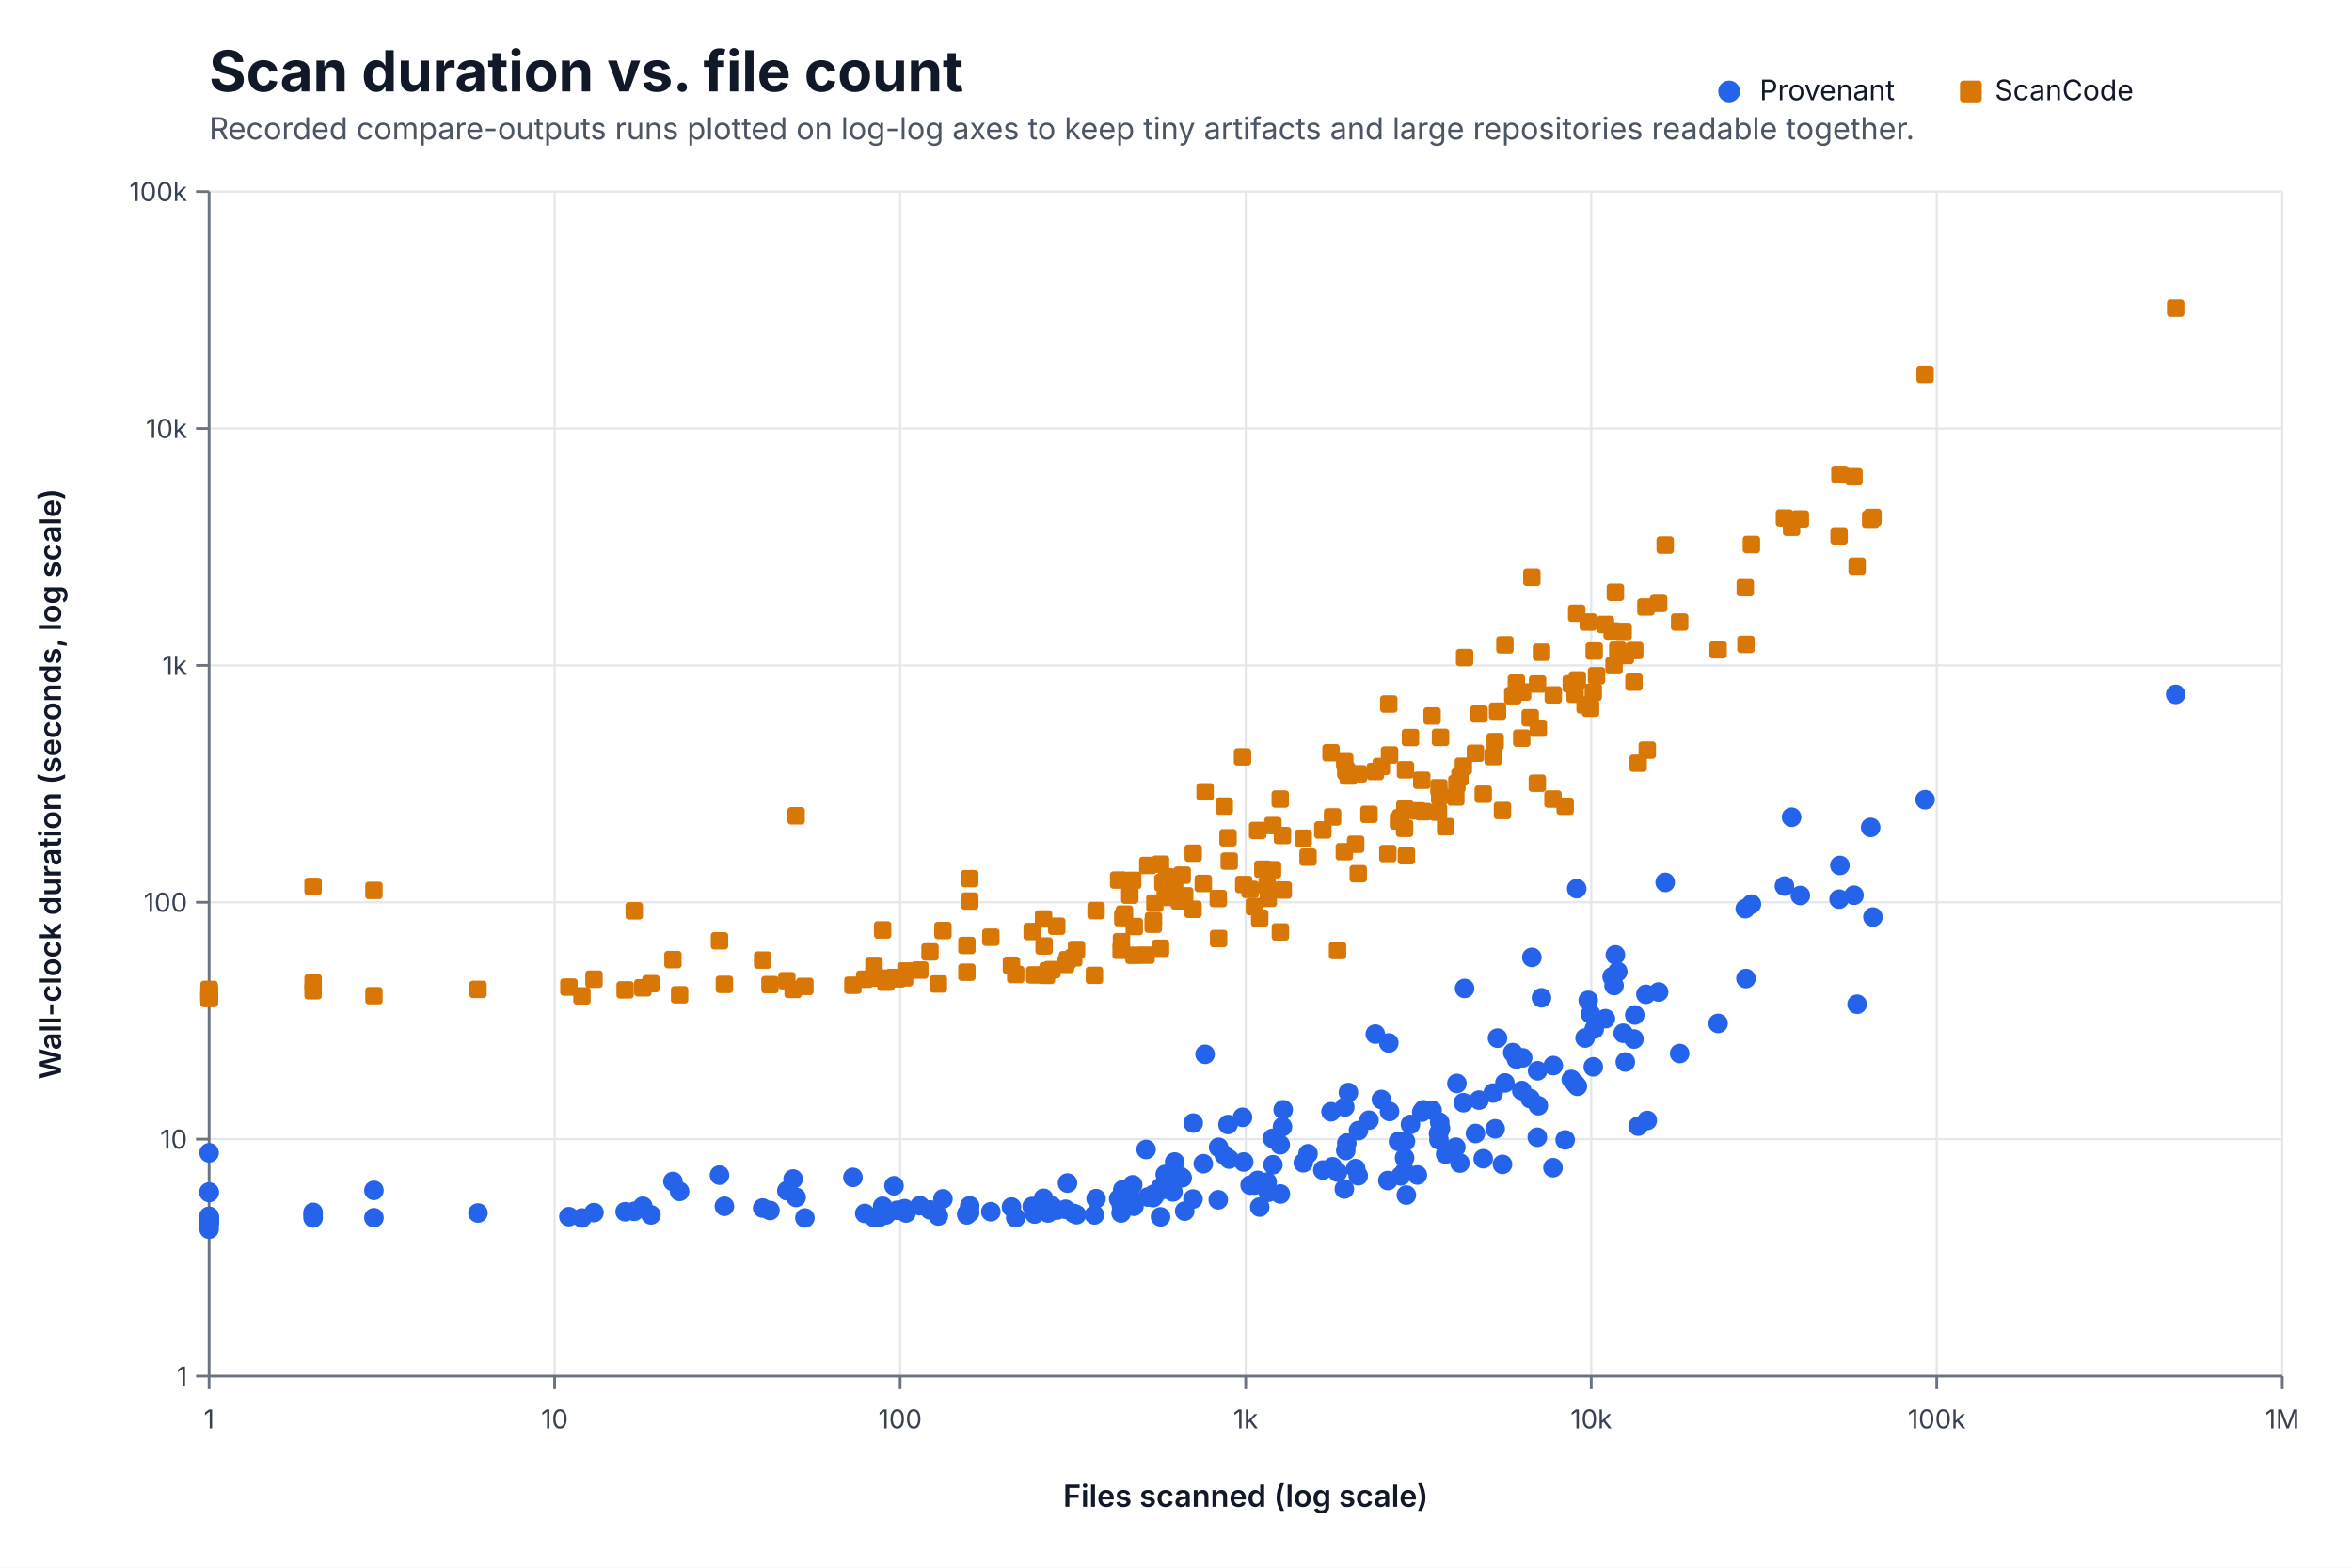
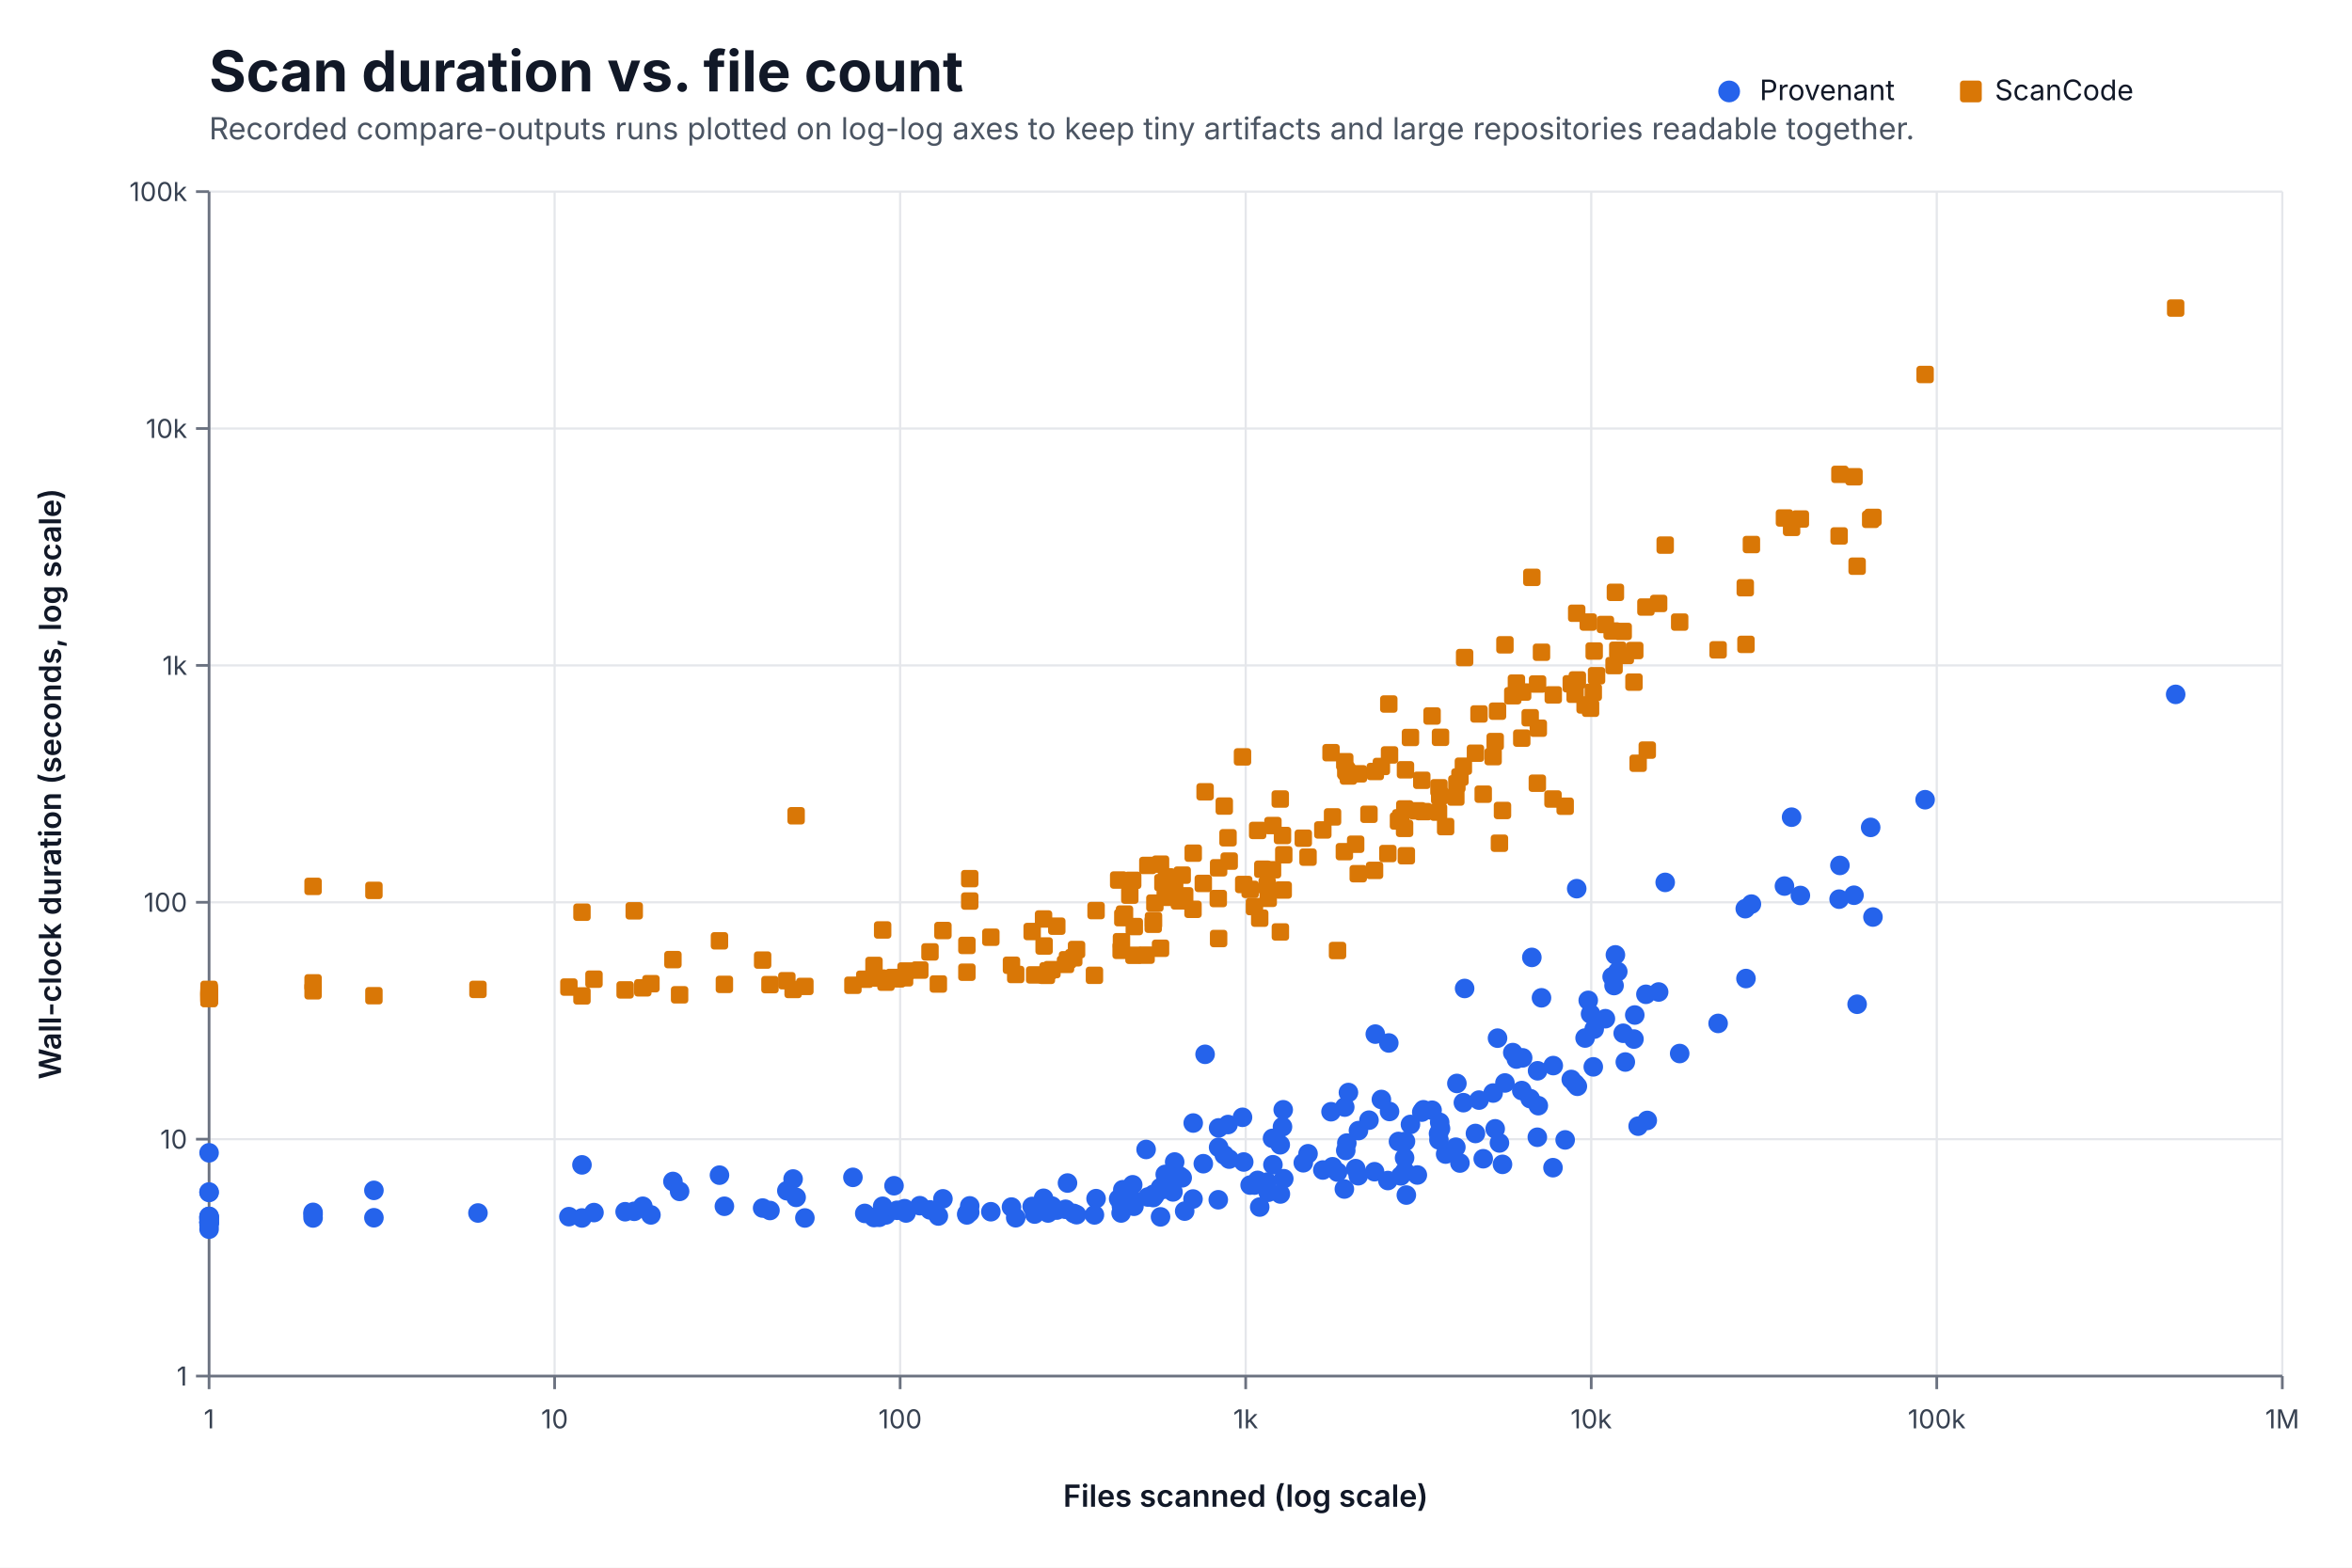
<svg xmlns="http://www.w3.org/2000/svg" width="1080" height="720" viewBox="0 0 1080 720" role="img" aria-labelledby="title desc">
  <style>
    text { font-family: -apple-system, BlinkMacSystemFont, "Segoe UI", sans-serif; fill: #111827; }
    .title { font-size: 26px; font-weight: 700; }
    .subtitle { font-size: 14px; fill: #4b5563; }
    .axis-label { font-size: 14px; font-weight: 600; }
    .tick { font-size: 12px; fill: #374151; }
    .grid { stroke: #e5e7eb; stroke-width: 1; }
    .axis { stroke: #6b7280; stroke-width: 1.25; }
    .legend-label { font-size: 13px; }
  </style>
  <rect x="0" y="0" width="1080" height="720" fill="white" />
  <text class="title" x="96" y="42">Scan duration vs. file count</text>
  <text class="subtitle" x="96" y="64">Recorded compare-outputs runs plotted on log-log axes to keep tiny artifacts and large repositories readable together.</text>
  <line class="grid" x1="96.00" y1="632.00" x2="1048.00" y2="632.00" />
  <line class="grid" x1="96.00" y1="523.20" x2="1048.00" y2="523.20" />
  <line class="grid" x1="96.00" y1="414.40" x2="1048.00" y2="414.40" />
  <line class="grid" x1="96.00" y1="305.60" x2="1048.00" y2="305.60" />
  <line class="grid" x1="96.00" y1="196.80" x2="1048.00" y2="196.80" />
  <line class="grid" x1="96.00" y1="88.00" x2="1048.00" y2="88.00" />
  <line class="grid" x1="96.00" y1="88.00" x2="96.00" y2="632.00" />
  <line class="grid" x1="254.67" y1="88.00" x2="254.67" y2="632.00" />
  <line class="grid" x1="413.33" y1="88.00" x2="413.33" y2="632.00" />
  <line class="grid" x1="572.00" y1="88.00" x2="572.00" y2="632.00" />
  <line class="grid" x1="730.67" y1="88.00" x2="730.67" y2="632.00" />
  <line class="grid" x1="889.33" y1="88.00" x2="889.33" y2="632.00" />
  <line class="grid" x1="1048.00" y1="88.00" x2="1048.00" y2="632.00" />
  <line class="axis" x1="96.00" y1="632.00" x2="1048.00" y2="632.00" />
  <line class="axis" x1="96.00" y1="88.00" x2="96.00" y2="632.00" />
  <line class="axis" x1="96.00" y1="632.00" x2="96.00" y2="638.00" />
  <text class="tick" x="96.00" y="656.00" text-anchor="middle">1</text>
  <line class="axis" x1="254.67" y1="632.00" x2="254.67" y2="638.00" />
  <text class="tick" x="254.67" y="656.00" text-anchor="middle">10</text>
  <line class="axis" x1="413.33" y1="632.00" x2="413.33" y2="638.00" />
  <text class="tick" x="413.33" y="656.00" text-anchor="middle">100</text>
  <line class="axis" x1="572.00" y1="632.00" x2="572.00" y2="638.00" />
  <text class="tick" x="572.00" y="656.00" text-anchor="middle">1k</text>
  <line class="axis" x1="730.67" y1="632.00" x2="730.67" y2="638.00" />
  <text class="tick" x="730.67" y="656.00" text-anchor="middle">10k</text>
  <line class="axis" x1="889.33" y1="632.00" x2="889.33" y2="638.00" />
  <text class="tick" x="889.33" y="656.00" text-anchor="middle">100k</text>
  <line class="axis" x1="1048.00" y1="632.00" x2="1048.00" y2="638.00" />
  <text class="tick" x="1048.00" y="656.00" text-anchor="middle">1M</text>
  <line class="axis" x1="90.00" y1="632.00" x2="96.00" y2="632.00" />
  <text class="tick" x="86.00" y="632.00" text-anchor="end" dominant-baseline="middle">1</text>
  <line class="axis" x1="90.00" y1="523.20" x2="96.00" y2="523.20" />
  <text class="tick" x="86.00" y="523.20" text-anchor="end" dominant-baseline="middle">10</text>
  <line class="axis" x1="90.00" y1="414.40" x2="96.00" y2="414.40" />
  <text class="tick" x="86.00" y="414.40" text-anchor="end" dominant-baseline="middle">100</text>
  <line class="axis" x1="90.00" y1="305.60" x2="96.00" y2="305.60" />
  <text class="tick" x="86.00" y="305.60" text-anchor="end" dominant-baseline="middle">1k</text>
  <line class="axis" x1="90.00" y1="196.80" x2="96.00" y2="196.80" />
  <text class="tick" x="86.00" y="196.80" text-anchor="end" dominant-baseline="middle">10k</text>
  <line class="axis" x1="90.00" y1="88.00" x2="96.00" y2="88.00" />
  <text class="tick" x="86.00" y="88.00" text-anchor="end" dominant-baseline="middle">100k</text>
  <text class="axis-label" x="572.00" y="692.00" text-anchor="middle">Files scanned (log scale)</text>
  <text class="axis-label" x="28" y="360.00" transform="rotate(-90 28 360.00)" text-anchor="middle">Wall-clock duration (seconds, log scale)</text>
  <g aria-label="Legend">
    <circle cx="794" cy="42" r="5" fill="#2563eb" />
    <text class="legend-label" x="808" y="46">Provenant</text>
    <rect x="900" y="37" width="10" height="10" fill="#d97706" rx="1.5" />
    <text class="legend-label" x="916" y="46">ScanCode</text>
  </g>
  <g aria-label="ScanCode points">
    <rect x="92.00" y="452.67" width="8" height="8" fill="#d97706" rx="1.5" />
    <rect x="92.00" y="451.89" width="8" height="8" fill="#d97706" rx="1.5" />
    <rect x="92.00" y="451.00" width="8" height="8" fill="#d97706" rx="1.5" />
    <rect x="92.00" y="453.23" width="8" height="8" fill="#d97706" rx="1.5" />
    <rect x="92.00" y="452.97" width="8" height="8" fill="#d97706" rx="1.5" />
    <rect x="92.00" y="454.13" width="8" height="8" fill="#d97706" rx="1.5" />
    <rect x="92.00" y="450.39" width="8" height="8" fill="#d97706" rx="1.5" />
    <rect x="92.00" y="454.09" width="8" height="8" fill="#d97706" rx="1.5" />
    <rect x="92.00" y="453.59" width="8" height="8" fill="#d97706" rx="1.5" />
    <rect x="92.00" y="453.66" width="8" height="8" fill="#d97706" rx="1.5" />
    <rect x="92.00" y="454.09" width="8" height="8" fill="#d97706" rx="1.5" />
    <rect x="92.00" y="451.26" width="8" height="8" fill="#d97706" rx="1.5" />
    <rect x="92.00" y="453.46" width="8" height="8" fill="#d97706" rx="1.5" />
    <rect x="92.00" y="454.54" width="8" height="8" fill="#d97706" rx="1.5" />
    <rect x="92.00" y="454.54" width="8" height="8" fill="#d97706" rx="1.5" />
    <rect x="139.76" y="451.05" width="8" height="8" fill="#d97706" rx="1.5" />
    <rect x="139.76" y="447.40" width="8" height="8" fill="#d97706" rx="1.5" />
    <rect x="139.76" y="403.09" width="8" height="8" fill="#d97706" rx="1.5" />
    <rect x="167.70" y="404.94" width="8" height="8" fill="#d97706" rx="1.5" />
    <rect x="167.70" y="453.30" width="8" height="8" fill="#d97706" rx="1.5" />
    <rect x="215.47" y="450.40" width="8" height="8" fill="#d97706" rx="1.5" />
    <rect x="257.23" y="449.34" width="8" height="8" fill="#d97706" rx="1.5" />
    <rect x="263.23" y="453.39" width="8" height="8" fill="#d97706" rx="1.5" />
+     <rect x="263.23" y="414.95" width="8" height="8" fill="#d97706" rx="1.5" />
    <rect x="268.75" y="445.71" width="8" height="8" fill="#d97706" rx="1.5" />
    <rect x="283.05" y="450.63" width="8" height="8" fill="#d97706" rx="1.5" />
    <rect x="287.23" y="414.32" width="8" height="8" fill="#d97706" rx="1.5" />
    <rect x="291.17" y="449.68" width="8" height="8" fill="#d97706" rx="1.5" />
    <rect x="294.90" y="447.79" width="8" height="8" fill="#d97706" rx="1.5" />
    <rect x="305.00" y="436.72" width="8" height="8" fill="#d97706" rx="1.5" />
    <rect x="308.06" y="452.89" width="8" height="8" fill="#d97706" rx="1.5" />
    <rect x="326.37" y="428.10" width="8" height="8" fill="#d97706" rx="1.5" />
    <rect x="328.63" y="448.10" width="8" height="8" fill="#d97706" rx="1.5" />
    <rect x="346.19" y="436.94" width="8" height="8" fill="#d97706" rx="1.5" />
    <rect x="349.56" y="448.21" width="8" height="8" fill="#d97706" rx="1.5" />
    <rect x="357.31" y="446.42" width="8" height="8" fill="#d97706" rx="1.5" />
    <rect x="360.18" y="450.45" width="8" height="8" fill="#d97706" rx="1.5" />
    <rect x="361.57" y="370.67" width="8" height="8" fill="#d97706" rx="1.5" />
    <rect x="365.59" y="449.04" width="8" height="8" fill="#d97706" rx="1.5" />
    <rect x="387.65" y="448.50" width="8" height="8" fill="#d97706" rx="1.5" />
    <rect x="393.09" y="445.73" width="8" height="8" fill="#d97706" rx="1.5" />
    <rect x="397.32" y="439.40" width="8" height="8" fill="#d97706" rx="1.5" />
    <rect x="399.74" y="445.22" width="8" height="8" fill="#d97706" rx="1.5" />
    <rect x="401.30" y="423.11" width="8" height="8" fill="#d97706" rx="1.5" />
    <rect x="402.83" y="447.10" width="8" height="8" fill="#d97706" rx="1.5" />
    <rect x="406.52" y="444.93" width="8" height="8" fill="#d97706" rx="1.5" />
    <rect x="407.94" y="445.56" width="8" height="8" fill="#d97706" rx="1.5" />
    <rect x="411.37" y="445.09" width="8" height="8" fill="#d97706" rx="1.5" />
    <rect x="412.04" y="441.96" width="8" height="8" fill="#d97706" rx="1.5" />
    <rect x="418.36" y="441.53" width="8" height="8" fill="#d97706" rx="1.5" />
    <rect x="423.04" y="433.19" width="8" height="8" fill="#d97706" rx="1.5" />
    <rect x="426.88" y="447.92" width="8" height="8" fill="#d97706" rx="1.5" />
    <rect x="428.98" y="423.36" width="8" height="8" fill="#d97706" rx="1.5" />
    <rect x="439.98" y="442.51" width="8" height="8" fill="#d97706" rx="1.5" />
    <rect x="439.98" y="430.21" width="8" height="8" fill="#d97706" rx="1.5" />
    <rect x="441.29" y="399.53" width="8" height="8" fill="#d97706" rx="1.5" />
    <rect x="441.29" y="409.83" width="8" height="8" fill="#d97706" rx="1.5" />
    <rect x="450.98" y="426.44" width="8" height="8" fill="#d97706" rx="1.5" />
    <rect x="460.46" y="439.32" width="8" height="8" fill="#d97706" rx="1.5" />
    <rect x="462.40" y="443.56" width="8" height="8" fill="#d97706" rx="1.5" />
    <rect x="469.95" y="423.83" width="8" height="8" fill="#d97706" rx="1.5" />
    <rect x="471.08" y="443.75" width="8" height="8" fill="#d97706" rx="1.5" />
    <rect x="475.18" y="418.07" width="8" height="8" fill="#d97706" rx="1.5" />
    <rect x="475.44" y="430.47" width="8" height="8" fill="#d97706" rx="1.5" />
    <rect x="476.49" y="443.95" width="8" height="8" fill="#d97706" rx="1.5" />
    <rect x="477.26" y="441.87" width="8" height="8" fill="#d97706" rx="1.5" />
    <rect x="479.04" y="441.32" width="8" height="8" fill="#d97706" rx="1.5" />
    <rect x="481.26" y="421.37" width="8" height="8" fill="#d97706" rx="1.5" />
    <rect x="485.27" y="438.93" width="8" height="8" fill="#d97706" rx="1.5" />
    <rect x="486.18" y="436.80" width="8" height="8" fill="#d97706" rx="1.5" />
    <rect x="489.05" y="435.88" width="8" height="8" fill="#d97706" rx="1.5" />
    <rect x="490.34" y="432.10" width="8" height="8" fill="#d97706" rx="1.5" />
    <rect x="498.55" y="443.94" width="8" height="8" fill="#d97706" rx="1.5" />
    <rect x="499.30" y="414.21" width="8" height="8" fill="#d97706" rx="1.5" />
    <rect x="509.68" y="400.18" width="8" height="8" fill="#d97706" rx="1.5" />
    <rect x="510.80" y="432.47" width="8" height="8" fill="#d97706" rx="1.5" />
    <rect x="510.96" y="428.51" width="8" height="8" fill="#d97706" rx="1.5" />
    <rect x="511.58" y="417.47" width="8" height="8" fill="#d97706" rx="1.5" />
    <rect x="512.36" y="415.82" width="8" height="8" fill="#d97706" rx="1.5" />
    <rect x="514.79" y="407.11" width="8" height="8" fill="#d97706" rx="1.5" />
    <rect x="516.12" y="400.33" width="8" height="8" fill="#d97706" rx="1.5" />
    <rect x="516.70" y="434.73" width="8" height="8" fill="#d97706" rx="1.5" />
    <rect x="516.85" y="421.56" width="8" height="8" fill="#d97706" rx="1.5" />
    <rect x="522.27" y="434.69" width="8" height="8" fill="#d97706" rx="1.5" />
    <rect x="523.07" y="393.48" width="8" height="8" fill="#d97706" rx="1.5" />
    <rect x="525.54" y="420.49" width="8" height="8" fill="#d97706" rx="1.5" />
    <rect x="525.67" y="418.82" width="8" height="8" fill="#d97706" rx="1.5" />
    <rect x="526.30" y="410.78" width="8" height="8" fill="#d97706" rx="1.5" />
    <rect x="528.90" y="392.88" width="8" height="8" fill="#d97706" rx="1.5" />
    <rect x="528.90" y="431.51" width="8" height="8" fill="#d97706" rx="1.5" />
    <rect x="529.99" y="401.38" width="8" height="8" fill="#d97706" rx="1.5" />
    <rect x="531.06" y="408.14" width="8" height="8" fill="#d97706" rx="1.5" />
    <rect x="531.64" y="398.72" width="8" height="8" fill="#d97706" rx="1.5" />
    <rect x="534.61" y="404.01" width="8" height="8" fill="#d97706" rx="1.5" />
    <rect x="535.39" y="401.24" width="8" height="8" fill="#d97706" rx="1.5" />
    <rect x="537.57" y="409.75" width="8" height="8" fill="#d97706" rx="1.5" />
    <rect x="538.84" y="397.93" width="8" height="8" fill="#d97706" rx="1.5" />
    <rect x="539.99" y="407.44" width="8" height="8" fill="#d97706" rx="1.5" />
    <rect x="543.81" y="413.62" width="8" height="8" fill="#d97706" rx="1.5" />
    <rect x="543.91" y="387.84" width="8" height="8" fill="#d97706" rx="1.5" />
    <rect x="548.54" y="401.74" width="8" height="8" fill="#d97706" rx="1.5" />
    <rect x="549.36" y="359.65" width="8" height="8" fill="#d97706" rx="1.5" />
    <rect x="555.41" y="408.67" width="8" height="8" fill="#d97706" rx="1.5" />
    <rect x="555.57" y="427.04" width="8" height="8" fill="#d97706" rx="1.5" />
+     <rect x="555.57" y="394.56" width="8" height="8" fill="#d97706" rx="1.5" />
    <rect x="558.17" y="366.21" width="8" height="8" fill="#d97706" rx="1.5" />
    <rect x="559.89" y="380.76" width="8" height="8" fill="#d97706" rx="1.5" />
    <rect x="560.43" y="391.49" width="8" height="8" fill="#d97706" rx="1.5" />
    <rect x="566.54" y="343.62" width="8" height="8" fill="#d97706" rx="1.5" />
    <rect x="567.10" y="402.22" width="8" height="8" fill="#d97706" rx="1.5" />
    <rect x="570.04" y="404.47" width="8" height="8" fill="#d97706" rx="1.5" />
    <rect x="572.02" y="412.37" width="8" height="8" fill="#d97706" rx="1.5" />
    <rect x="573.49" y="377.40" width="8" height="8" fill="#d97706" rx="1.5" />
    <rect x="574.44" y="417.69" width="8" height="8" fill="#d97706" rx="1.5" />
    <rect x="575.87" y="395.19" width="8" height="8" fill="#d97706" rx="1.5" />
    <rect x="577.87" y="402.80" width="8" height="8" fill="#d97706" rx="1.5" />
    <rect x="578.35" y="408.58" width="8" height="8" fill="#d97706" rx="1.5" />
    <rect x="580.33" y="395.45" width="8" height="8" fill="#d97706" rx="1.5" />
    <rect x="580.51" y="375.16" width="8" height="8" fill="#d97706" rx="1.5" />
    <rect x="583.87" y="362.98" width="8" height="8" fill="#d97706" rx="1.5" />
    <rect x="583.93" y="424.01" width="8" height="8" fill="#d97706" rx="1.5" />
    <rect x="584.90" y="379.72" width="8" height="8" fill="#d97706" rx="1.5" />
    <rect x="585.23" y="404.76" width="8" height="8" fill="#d97706" rx="1.5" />
+     <rect x="585.49" y="388.57" width="8" height="8" fill="#d97706" rx="1.5" />
    <rect x="594.45" y="380.96" width="8" height="8" fill="#d97706" rx="1.5" />
    <rect x="596.63" y="389.66" width="8" height="8" fill="#d97706" rx="1.5" />
    <rect x="603.42" y="377.17" width="8" height="8" fill="#d97706" rx="1.5" />
    <rect x="607.19" y="341.69" width="8" height="8" fill="#d97706" rx="1.5" />
    <rect x="607.89" y="371.18" width="8" height="8" fill="#d97706" rx="1.5" />
    <rect x="610.17" y="432.56" width="8" height="8" fill="#d97706" rx="1.5" />
    <rect x="613.31" y="387.15" width="8" height="8" fill="#d97706" rx="1.5" />
    <rect x="613.49" y="345.84" width="8" height="8" fill="#d97706" rx="1.5" />
    <rect x="613.95" y="349.71" width="8" height="8" fill="#d97706" rx="1.5" />
    <rect x="614.44" y="350.37" width="8" height="8" fill="#d97706" rx="1.5" />
    <rect x="615.18" y="352.40" width="8" height="8" fill="#d97706" rx="1.5" />
    <rect x="618.50" y="383.74" width="8" height="8" fill="#d97706" rx="1.5" />
    <rect x="619.68" y="397.27" width="8" height="8" fill="#d97706" rx="1.5" />
    <rect x="619.78" y="351.40" width="8" height="8" fill="#d97706" rx="1.5" />
    <rect x="624.61" y="369.98" width="8" height="8" fill="#d97706" rx="1.5" />
+     <rect x="627.17" y="395.75" width="8" height="8" fill="#d97706" rx="1.5" />
    <rect x="627.52" y="350.33" width="8" height="8" fill="#d97706" rx="1.5" />
    <rect x="630.31" y="348.01" width="8" height="8" fill="#d97706" rx="1.5" />
    <rect x="633.28" y="388.01" width="8" height="8" fill="#d97706" rx="1.5" />
    <rect x="633.71" y="319.34" width="8" height="8" fill="#d97706" rx="1.5" />
    <rect x="634.05" y="342.72" width="8" height="8" fill="#d97706" rx="1.5" />
    <rect x="638.16" y="373.05" width="8" height="8" fill="#d97706" rx="1.5" />
    <rect x="639.24" y="371.62" width="8" height="8" fill="#d97706" rx="1.5" />
    <rect x="640.96" y="376.44" width="8" height="8" fill="#d97706" rx="1.5" />
    <rect x="641.06" y="367.52" width="8" height="8" fill="#d97706" rx="1.5" />
    <rect x="641.37" y="349.55" width="8" height="8" fill="#d97706" rx="1.5" />
    <rect x="641.77" y="389.02" width="8" height="8" fill="#d97706" rx="1.5" />
    <rect x="643.66" y="334.70" width="8" height="8" fill="#d97706" rx="1.5" />
    <rect x="646.82" y="368.39" width="8" height="8" fill="#d97706" rx="1.5" />
    <rect x="648.86" y="354.37" width="8" height="8" fill="#d97706" rx="1.5" />
    <rect x="649.60" y="368.75" width="8" height="8" fill="#d97706" rx="1.5" />
    <rect x="653.59" y="324.84" width="8" height="8" fill="#d97706" rx="1.5" />
    <rect x="656.55" y="369.00" width="8" height="8" fill="#d97706" rx="1.5" />
    <rect x="656.74" y="357.80" width="8" height="8" fill="#d97706" rx="1.5" />
    <rect x="657.08" y="361.45" width="8" height="8" fill="#d97706" rx="1.5" />
    <rect x="657.46" y="334.63" width="8" height="8" fill="#d97706" rx="1.5" />
    <rect x="659.81" y="375.65" width="8" height="8" fill="#d97706" rx="1.5" />
    <rect x="664.50" y="362.06" width="8" height="8" fill="#d97706" rx="1.5" />
    <rect x="664.98" y="356.00" width="8" height="8" fill="#d97706" rx="1.5" />
    <rect x="666.38" y="352.86" width="8" height="8" fill="#d97706" rx="1.5" />
    <rect x="667.96" y="347.89" width="8" height="8" fill="#d97706" rx="1.5" />
    <rect x="668.53" y="297.99" width="8" height="8" fill="#d97706" rx="1.5" />
    <rect x="673.50" y="341.93" width="8" height="8" fill="#d97706" rx="1.5" />
    <rect x="675.14" y="323.90" width="8" height="8" fill="#d97706" rx="1.5" />
    <rect x="677.07" y="360.75" width="8" height="8" fill="#d97706" rx="1.5" />
    <rect x="681.62" y="343.50" width="8" height="8" fill="#d97706" rx="1.5" />
    <rect x="682.57" y="336.59" width="8" height="8" fill="#d97706" rx="1.5" />
    <rect x="683.64" y="322.63" width="8" height="8" fill="#d97706" rx="1.5" />
+     <rect x="684.52" y="383.27" width="8" height="8" fill="#d97706" rx="1.5" />
    <rect x="685.92" y="368.23" width="8" height="8" fill="#d97706" rx="1.5" />
    <rect x="687.04" y="292.14" width="8" height="8" fill="#d97706" rx="1.5" />
    <rect x="690.65" y="315.53" width="8" height="8" fill="#d97706" rx="1.5" />
    <rect x="692.31" y="309.74" width="8" height="8" fill="#d97706" rx="1.5" />
    <rect x="694.77" y="335.00" width="8" height="8" fill="#d97706" rx="1.5" />
    <rect x="695.18" y="313.83" width="8" height="8" fill="#d97706" rx="1.5" />
    <rect x="698.64" y="325.64" width="8" height="8" fill="#d97706" rx="1.5" />
    <rect x="699.40" y="261.17" width="8" height="8" fill="#d97706" rx="1.5" />
    <rect x="701.92" y="355.71" width="8" height="8" fill="#d97706" rx="1.5" />
    <rect x="702.03" y="310.15" width="8" height="8" fill="#d97706" rx="1.5" />
    <rect x="702.37" y="330.44" width="8" height="8" fill="#d97706" rx="1.5" />
    <rect x="703.83" y="295.56" width="8" height="8" fill="#d97706" rx="1.5" />
    <rect x="709.11" y="362.96" width="8" height="8" fill="#d97706" rx="1.5" />
    <rect x="709.24" y="315.15" width="8" height="8" fill="#d97706" rx="1.5" />
    <rect x="714.70" y="366.27" width="8" height="8" fill="#d97706" rx="1.5" />
    <rect x="717.50" y="310.06" width="8" height="8" fill="#d97706" rx="1.5" />
    <rect x="719.28" y="314.86" width="8" height="8" fill="#d97706" rx="1.5" />
    <rect x="720.00" y="277.65" width="8" height="8" fill="#d97706" rx="1.5" />
    <rect x="720.30" y="308.28" width="8" height="8" fill="#d97706" rx="1.5" />
    <rect x="723.85" y="319.78" width="8" height="8" fill="#d97706" rx="1.5" />
    <rect x="725.29" y="281.69" width="8" height="8" fill="#d97706" rx="1.5" />
    <rect x="726.36" y="321.28" width="8" height="8" fill="#d97706" rx="1.5" />
    <rect x="727.61" y="313.95" width="8" height="8" fill="#d97706" rx="1.5" />
    <rect x="728.03" y="295.01" width="8" height="8" fill="#d97706" rx="1.5" />
    <rect x="729.11" y="306.35" width="8" height="8" fill="#d97706" rx="1.5" />
    <rect x="733.17" y="282.81" width="8" height="8" fill="#d97706" rx="1.5" />
    <rect x="736.27" y="285.81" width="8" height="8" fill="#d97706" rx="1.5" />
    <rect x="737.15" y="301.70" width="8" height="8" fill="#d97706" rx="1.5" />
    <rect x="737.77" y="268.04" width="8" height="8" fill="#d97706" rx="1.5" />
    <rect x="738.86" y="294.65" width="8" height="8" fill="#d97706" rx="1.5" />
    <rect x="741.35" y="286.00" width="8" height="8" fill="#d97706" rx="1.5" />
    <rect x="742.32" y="297.06" width="8" height="8" fill="#d97706" rx="1.5" />
    <rect x="746.29" y="309.28" width="8" height="8" fill="#d97706" rx="1.5" />
    <rect x="746.66" y="294.78" width="8" height="8" fill="#d97706" rx="1.5" />
    <rect x="748.21" y="346.54" width="8" height="8" fill="#d97706" rx="1.5" />
    <rect x="751.78" y="274.80" width="8" height="8" fill="#d97706" rx="1.5" />
    <rect x="752.40" y="340.51" width="8" height="8" fill="#d97706" rx="1.5" />
    <rect x="757.62" y="273.15" width="8" height="8" fill="#d97706" rx="1.5" />
    <rect x="760.63" y="246.36" width="8" height="8" fill="#d97706" rx="1.5" />
    <rect x="767.28" y="281.71" width="8" height="8" fill="#d97706" rx="1.5" />
    <rect x="784.93" y="294.46" width="8" height="8" fill="#d97706" rx="1.5" />
    <rect x="797.40" y="265.93" width="8" height="8" fill="#d97706" rx="1.5" />
    <rect x="797.72" y="291.94" width="8" height="8" fill="#d97706" rx="1.5" />
    <rect x="800.22" y="246.09" width="8" height="8" fill="#d97706" rx="1.5" />
    <rect x="815.39" y="233.90" width="8" height="8" fill="#d97706" rx="1.5" />
    <rect x="818.67" y="238.22" width="8" height="8" fill="#d97706" rx="1.5" />
    <rect x="822.70" y="234.36" width="8" height="8" fill="#d97706" rx="1.5" />
    <rect x="840.49" y="242.14" width="8" height="8" fill="#d97706" rx="1.5" />
    <rect x="840.86" y="213.86" width="8" height="8" fill="#d97706" rx="1.5" />
    <rect x="847.33" y="214.97" width="8" height="8" fill="#d97706" rx="1.5" />
    <rect x="848.76" y="256.04" width="8" height="8" fill="#d97706" rx="1.5" />
    <rect x="854.98" y="234.53" width="8" height="8" fill="#d97706" rx="1.5" />
    <rect x="856.03" y="233.63" width="8" height="8" fill="#d97706" rx="1.5" />
    <rect x="879.98" y="168.00" width="8" height="8" fill="#d97706" rx="1.5" />
    <rect x="995.03" y="137.50" width="8" height="8" fill="#d97706" rx="1.5" />
  </g>
  <g aria-label="Provenant points">
    <circle cx="96.00" cy="558.68" r="4.5" fill="#2563eb" />
    <circle cx="96.00" cy="559.18" r="4.5" fill="#2563eb" />
    <circle cx="96.00" cy="559.89" r="4.5" fill="#2563eb" />
    <circle cx="96.00" cy="561.35" r="4.5" fill="#2563eb" />
    <circle cx="96.00" cy="561.25" r="4.5" fill="#2563eb" />
    <circle cx="96.00" cy="561.46" r="4.5" fill="#2563eb" />
    <circle cx="96.00" cy="529.46" r="4.5" fill="#2563eb" />
    <circle cx="96.00" cy="547.49" r="4.5" fill="#2563eb" />
    <circle cx="96.00" cy="560.10" r="4.5" fill="#2563eb" />
    <circle cx="96.00" cy="547.65" r="4.5" fill="#2563eb" />
    <circle cx="96.00" cy="561.56" r="4.5" fill="#2563eb" />
    <circle cx="96.00" cy="558.68" r="4.5" fill="#2563eb" />
    <circle cx="96.00" cy="559.28" r="4.5" fill="#2563eb" />
    <circle cx="96.00" cy="564.53" r="4.5" fill="#2563eb" />
    <circle cx="96.00" cy="562.64" r="4.5" fill="#2563eb" />
    <circle cx="143.76" cy="559.38" r="4.5" fill="#2563eb" />
    <circle cx="143.76" cy="556.81" r="4.5" fill="#2563eb" />
    <circle cx="143.76" cy="557.78" r="4.5" fill="#2563eb" />
    <circle cx="171.70" cy="559.28" r="4.5" fill="#2563eb" />
    <circle cx="171.70" cy="546.71" r="4.5" fill="#2563eb" />
    <circle cx="219.47" cy="557.10" r="4.5" fill="#2563eb" />
    <circle cx="261.23" cy="558.78" r="4.5" fill="#2563eb" />
    <circle cx="267.23" cy="559.38" r="4.5" fill="#2563eb" />
+     <circle cx="267.23" cy="535.00" r="4.5" fill="#2563eb" />
    <circle cx="272.75" cy="556.91" r="4.5" fill="#2563eb" />
    <circle cx="287.05" cy="556.52" r="4.5" fill="#2563eb" />
    <circle cx="291.23" cy="556.33" r="4.5" fill="#2563eb" />
    <circle cx="295.17" cy="554.01" r="4.5" fill="#2563eb" />
    <circle cx="298.90" cy="557.98" r="4.5" fill="#2563eb" />
    <circle cx="309.00" cy="542.62" r="4.5" fill="#2563eb" />
    <circle cx="312.06" cy="547.18" r="4.5" fill="#2563eb" />
    <circle cx="330.37" cy="539.72" r="4.5" fill="#2563eb" />
    <circle cx="332.63" cy="554.01" r="4.5" fill="#2563eb" />
    <circle cx="350.19" cy="554.83" r="4.5" fill="#2563eb" />
    <circle cx="353.56" cy="555.95" r="4.5" fill="#2563eb" />
    <circle cx="361.31" cy="546.87" r="4.5" fill="#2563eb" />
    <circle cx="364.18" cy="541.49" r="4.5" fill="#2563eb" />
    <circle cx="365.57" cy="549.93" r="4.5" fill="#2563eb" />
    <circle cx="369.59" cy="559.38" r="4.5" fill="#2563eb" />
    <circle cx="391.65" cy="540.73" r="4.5" fill="#2563eb" />
    <circle cx="397.09" cy="557.29" r="4.5" fill="#2563eb" />
    <circle cx="401.32" cy="559.18" r="4.5" fill="#2563eb" />
    <circle cx="403.74" cy="559.08" r="4.5" fill="#2563eb" />
    <circle cx="405.30" cy="554.01" r="4.5" fill="#2563eb" />
    <circle cx="406.83" cy="557.98" r="4.5" fill="#2563eb" />
    <circle cx="410.52" cy="544.58" r="4.5" fill="#2563eb" />
    <circle cx="411.94" cy="555.86" r="4.5" fill="#2563eb" />
    <circle cx="415.37" cy="555.11" r="4.5" fill="#2563eb" />
    <circle cx="416.04" cy="557.10" r="4.5" fill="#2563eb" />
    <circle cx="422.36" cy="553.74" r="4.5" fill="#2563eb" />
    <circle cx="427.04" cy="555.67" r="4.5" fill="#2563eb" />
    <circle cx="430.88" cy="558.48" r="4.5" fill="#2563eb" />
    <circle cx="432.98" cy="550.60" r="4.5" fill="#2563eb" />
    <circle cx="443.98" cy="557.98" r="4.5" fill="#2563eb" />
    <circle cx="443.98" cy="557.39" r="4.5" fill="#2563eb" />
    <circle cx="445.29" cy="553.83" r="4.5" fill="#2563eb" />
    <circle cx="445.29" cy="556.81" r="4.5" fill="#2563eb" />
    <circle cx="454.98" cy="556.52" r="4.5" fill="#2563eb" />
    <circle cx="464.46" cy="554.37" r="4.5" fill="#2563eb" />
    <circle cx="466.40" cy="559.28" r="4.5" fill="#2563eb" />
    <circle cx="473.95" cy="554.10" r="4.5" fill="#2563eb" />
    <circle cx="475.08" cy="557.59" r="4.5" fill="#2563eb" />
    <circle cx="479.18" cy="550.34" r="4.5" fill="#2563eb" />
    <circle cx="479.44" cy="553.74" r="4.5" fill="#2563eb" />
    <circle cx="480.49" cy="556.24" r="4.5" fill="#2563eb" />
    <circle cx="481.26" cy="557.10" r="4.5" fill="#2563eb" />
    <circle cx="483.04" cy="553.92" r="4.5" fill="#2563eb" />
    <circle cx="485.26" cy="555.76" r="4.5" fill="#2563eb" />
    <circle cx="489.27" cy="555.39" r="4.5" fill="#2563eb" />
    <circle cx="490.18" cy="543.34" r="4.5" fill="#2563eb" />
    <circle cx="493.05" cy="557.29" r="4.5" fill="#2563eb" />
    <circle cx="494.34" cy="557.88" r="4.5" fill="#2563eb" />
    <circle cx="502.55" cy="557.98" r="4.5" fill="#2563eb" />
    <circle cx="503.30" cy="550.51" r="4.5" fill="#2563eb" />
    <circle cx="513.68" cy="550.60" r="4.5" fill="#2563eb" />
    <circle cx="514.80" cy="557.10" r="4.5" fill="#2563eb" />
    <circle cx="514.96" cy="554.01" r="4.5" fill="#2563eb" />
    <circle cx="515.58" cy="546.40" r="4.5" fill="#2563eb" />
    <circle cx="516.36" cy="553.92" r="4.5" fill="#2563eb" />
    <circle cx="518.79" cy="551.28" r="4.5" fill="#2563eb" />
    <circle cx="520.12" cy="544.14" r="4.5" fill="#2563eb" />
    <circle cx="520.70" cy="554.01" r="4.5" fill="#2563eb" />
    <circle cx="520.85" cy="551.53" r="4.5" fill="#2563eb" />
    <circle cx="526.27" cy="527.92" r="4.5" fill="#2563eb" />
    <circle cx="527.07" cy="549.76" r="4.5" fill="#2563eb" />
    <circle cx="529.54" cy="550.01" r="4.5" fill="#2563eb" />
    <circle cx="529.67" cy="548.53" r="4.5" fill="#2563eb" />
    <circle cx="530.30" cy="549.02" r="4.5" fill="#2563eb" />
    <circle cx="532.90" cy="545.41" r="4.5" fill="#2563eb" />
    <circle cx="532.90" cy="558.88" r="4.5" fill="#2563eb" />
    <circle cx="533.99" cy="546.25" r="4.5" fill="#2563eb" />
    <circle cx="535.06" cy="539.38" r="4.5" fill="#2563eb" />
    <circle cx="535.64" cy="542.05" r="4.5" fill="#2563eb" />
    <circle cx="538.61" cy="547.42" r="4.5" fill="#2563eb" />
    <circle cx="539.39" cy="533.68" r="4.5" fill="#2563eb" />
    <circle cx="541.57" cy="540.05" r="4.5" fill="#2563eb" />
    <circle cx="542.84" cy="540.94" r="4.5" fill="#2563eb" />
    <circle cx="543.99" cy="556.24" r="4.5" fill="#2563eb" />
    <circle cx="547.81" cy="550.68" r="4.5" fill="#2563eb" />
    <circle cx="547.91" cy="515.78" r="4.5" fill="#2563eb" />
    <circle cx="552.54" cy="534.46" r="4.5" fill="#2563eb" />
    <circle cx="553.36" cy="484.22" r="4.5" fill="#2563eb" />
    <circle cx="559.41" cy="551.02" r="4.5" fill="#2563eb" />
    <circle cx="559.57" cy="526.93" r="4.5" fill="#2563eb" />
+     <circle cx="559.57" cy="518.01" r="4.5" fill="#2563eb" />
    <circle cx="562.17" cy="530.44" r="4.5" fill="#2563eb" />
    <circle cx="563.89" cy="516.47" r="4.5" fill="#2563eb" />
    <circle cx="564.43" cy="532.35" r="4.5" fill="#2563eb" />
    <circle cx="570.54" cy="513.15" r="4.5" fill="#2563eb" />
    <circle cx="571.10" cy="533.68" r="4.5" fill="#2563eb" />
    <circle cx="574.04" cy="544.29" r="4.5" fill="#2563eb" />
    <circle cx="576.02" cy="544.29" r="4.5" fill="#2563eb" />
    <circle cx="577.49" cy="542.12" r="4.5" fill="#2563eb" />
    <circle cx="578.44" cy="554.37" r="4.5" fill="#2563eb" />
    <circle cx="579.87" cy="543.92" r="4.5" fill="#2563eb" />
    <circle cx="581.87" cy="542.91" r="4.5" fill="#2563eb" />
    <circle cx="582.35" cy="547.57" r="4.5" fill="#2563eb" />
    <circle cx="584.33" cy="522.82" r="4.5" fill="#2563eb" />
    <circle cx="584.51" cy="534.94" r="4.5" fill="#2563eb" />
    <circle cx="587.87" cy="525.77" r="4.5" fill="#2563eb" />
    <circle cx="587.93" cy="548.37" r="4.5" fill="#2563eb" />
    <circle cx="588.90" cy="517.51" r="4.5" fill="#2563eb" />
    <circle cx="589.23" cy="509.69" r="4.5" fill="#2563eb" />
+     <circle cx="589.49" cy="541.35" r="4.5" fill="#2563eb" />
    <circle cx="598.45" cy="534.04" r="4.5" fill="#2563eb" />
    <circle cx="600.63" cy="529.89" r="4.5" fill="#2563eb" />
    <circle cx="607.42" cy="537.36" r="4.5" fill="#2563eb" />
    <circle cx="611.19" cy="510.59" r="4.5" fill="#2563eb" />
    <circle cx="611.89" cy="535.86" r="4.5" fill="#2563eb" />
    <circle cx="614.17" cy="538.33" r="4.5" fill="#2563eb" />
    <circle cx="617.31" cy="546.09" r="4.5" fill="#2563eb" />
    <circle cx="617.49" cy="508.46" r="4.5" fill="#2563eb" />
    <circle cx="617.95" cy="528.39" r="4.5" fill="#2563eb" />
    <circle cx="618.44" cy="524.98" r="4.5" fill="#2563eb" />
    <circle cx="619.18" cy="501.77" r="4.5" fill="#2563eb" />
    <circle cx="622.50" cy="536.73" r="4.5" fill="#2563eb" />
    <circle cx="623.68" cy="539.99" r="4.5" fill="#2563eb" />
    <circle cx="623.78" cy="519.26" r="4.5" fill="#2563eb" />
    <circle cx="628.61" cy="514.47" r="4.5" fill="#2563eb" />
+     <circle cx="631.17" cy="538.14" r="4.5" fill="#2563eb" />
    <circle cx="631.52" cy="474.94" r="4.5" fill="#2563eb" />
    <circle cx="634.31" cy="504.96" r="4.5" fill="#2563eb" />
    <circle cx="637.28" cy="542.19" r="4.5" fill="#2563eb" />
    <circle cx="637.71" cy="479.01" r="4.5" fill="#2563eb" />
    <circle cx="638.05" cy="510.48" r="4.5" fill="#2563eb" />
    <circle cx="642.16" cy="524.25" r="4.5" fill="#2563eb" />
    <circle cx="643.24" cy="540.05" r="4.5" fill="#2563eb" />
    <circle cx="644.96" cy="531.78" r="4.5" fill="#2563eb" />
    <circle cx="645.06" cy="537.94" r="4.5" fill="#2563eb" />
    <circle cx="645.37" cy="524.20" r="4.5" fill="#2563eb" />
    <circle cx="645.77" cy="548.86" r="4.5" fill="#2563eb" />
    <circle cx="647.66" cy="516.43" r="4.5" fill="#2563eb" />
    <circle cx="650.82" cy="539.65" r="4.5" fill="#2563eb" />
    <circle cx="652.86" cy="510.77" r="4.5" fill="#2563eb" />
    <circle cx="653.60" cy="509.69" r="4.5" fill="#2563eb" />
    <circle cx="657.59" cy="509.90" r="4.5" fill="#2563eb" />
    <circle cx="660.55" cy="520.63" r="4.5" fill="#2563eb" />
    <circle cx="660.74" cy="523.53" r="4.5" fill="#2563eb" />
    <circle cx="661.08" cy="515.46" r="4.5" fill="#2563eb" />
    <circle cx="661.46" cy="518.31" r="4.5" fill="#2563eb" />
    <circle cx="663.81" cy="530.05" r="4.5" fill="#2563eb" />
    <circle cx="668.50" cy="526.88" r="4.5" fill="#2563eb" />
    <circle cx="668.98" cy="497.60" r="4.5" fill="#2563eb" />
    <circle cx="670.38" cy="534.16" r="4.5" fill="#2563eb" />
    <circle cx="671.96" cy="506.43" r="4.5" fill="#2563eb" />
    <circle cx="672.53" cy="453.98" r="4.5" fill="#2563eb" />
    <circle cx="677.50" cy="520.58" r="4.5" fill="#2563eb" />
    <circle cx="679.14" cy="505.25" r="4.5" fill="#2563eb" />
    <circle cx="681.07" cy="532.18" r="4.5" fill="#2563eb" />
    <circle cx="685.62" cy="502.01" r="4.5" fill="#2563eb" />
    <circle cx="686.57" cy="518.44" r="4.5" fill="#2563eb" />
    <circle cx="687.64" cy="476.80" r="4.5" fill="#2563eb" />
+     <circle cx="688.52" cy="524.93" r="4.5" fill="#2563eb" />
    <circle cx="689.92" cy="534.76" r="4.5" fill="#2563eb" />
    <circle cx="691.04" cy="497.38" r="4.5" fill="#2563eb" />
    <circle cx="694.65" cy="483.43" r="4.5" fill="#2563eb" />
    <circle cx="696.31" cy="486.40" r="4.5" fill="#2563eb" />
    <circle cx="698.77" cy="500.87" r="4.5" fill="#2563eb" />
    <circle cx="699.18" cy="485.84" r="4.5" fill="#2563eb" />
    <circle cx="702.64" cy="504.58" r="4.5" fill="#2563eb" />
    <circle cx="703.40" cy="439.71" r="4.5" fill="#2563eb" />
    <circle cx="705.92" cy="522.31" r="4.5" fill="#2563eb" />
    <circle cx="706.03" cy="491.79" r="4.5" fill="#2563eb" />
    <circle cx="706.37" cy="507.81" r="4.5" fill="#2563eb" />
    <circle cx="707.83" cy="458.27" r="4.5" fill="#2563eb" />
    <circle cx="713.11" cy="536.29" r="4.5" fill="#2563eb" />
    <circle cx="713.24" cy="489.40" r="4.5" fill="#2563eb" />
    <circle cx="718.70" cy="523.53" r="4.5" fill="#2563eb" />
    <circle cx="721.50" cy="495.77" r="4.5" fill="#2563eb" />
    <circle cx="723.28" cy="497.71" r="4.5" fill="#2563eb" />
    <circle cx="724.00" cy="408.14" r="4.5" fill="#2563eb" />
    <circle cx="724.30" cy="498.91" r="4.5" fill="#2563eb" />
    <circle cx="727.85" cy="476.74" r="4.5" fill="#2563eb" />
    <circle cx="729.29" cy="459.45" r="4.5" fill="#2563eb" />
    <circle cx="730.36" cy="465.68" r="4.5" fill="#2563eb" />
    <circle cx="731.61" cy="489.98" r="4.5" fill="#2563eb" />
    <circle cx="732.03" cy="472.66" r="4.5" fill="#2563eb" />
    <circle cx="733.11" cy="469.28" r="4.5" fill="#2563eb" />
    <circle cx="737.17" cy="467.86" r="4.5" fill="#2563eb" />
    <circle cx="740.27" cy="448.60" r="4.5" fill="#2563eb" />
    <circle cx="741.15" cy="452.64" r="4.5" fill="#2563eb" />
    <circle cx="741.77" cy="438.55" r="4.5" fill="#2563eb" />
    <circle cx="742.86" cy="446.23" r="4.5" fill="#2563eb" />
    <circle cx="745.35" cy="474.55" r="4.5" fill="#2563eb" />
    <circle cx="746.32" cy="487.76" r="4.5" fill="#2563eb" />
    <circle cx="750.29" cy="477.22" r="4.5" fill="#2563eb" />
    <circle cx="750.66" cy="466.17" r="4.5" fill="#2563eb" />
    <circle cx="752.21" cy="517.22" r="4.5" fill="#2563eb" />
    <circle cx="755.78" cy="456.66" r="4.5" fill="#2563eb" />
    <circle cx="756.40" cy="514.59" r="4.5" fill="#2563eb" />
    <circle cx="761.62" cy="455.60" r="4.5" fill="#2563eb" />
    <circle cx="764.63" cy="405.26" r="4.5" fill="#2563eb" />
    <circle cx="771.28" cy="483.86" r="4.5" fill="#2563eb" />
    <circle cx="788.93" cy="470.03" r="4.5" fill="#2563eb" />
    <circle cx="801.40" cy="417.34" r="4.5" fill="#2563eb" />
    <circle cx="801.72" cy="449.42" r="4.5" fill="#2563eb" />
    <circle cx="804.22" cy="415.24" r="4.5" fill="#2563eb" />
    <circle cx="819.39" cy="406.95" r="4.5" fill="#2563eb" />
    <circle cx="822.67" cy="375.31" r="4.5" fill="#2563eb" />
    <circle cx="826.70" cy="411.27" r="4.5" fill="#2563eb" />
    <circle cx="844.49" cy="412.96" r="4.5" fill="#2563eb" />
    <circle cx="844.86" cy="397.47" r="4.5" fill="#2563eb" />
    <circle cx="851.33" cy="411.16" r="4.5" fill="#2563eb" />
    <circle cx="852.76" cy="461.23" r="4.5" fill="#2563eb" />
    <circle cx="858.98" cy="380.00" r="4.5" fill="#2563eb" />
    <circle cx="860.03" cy="421.17" r="4.5" fill="#2563eb" />
    <circle cx="883.98" cy="367.29" r="4.5" fill="#2563eb" />
    <circle cx="999.03" cy="318.91" r="4.5" fill="#2563eb" />
  </g>
</svg>
